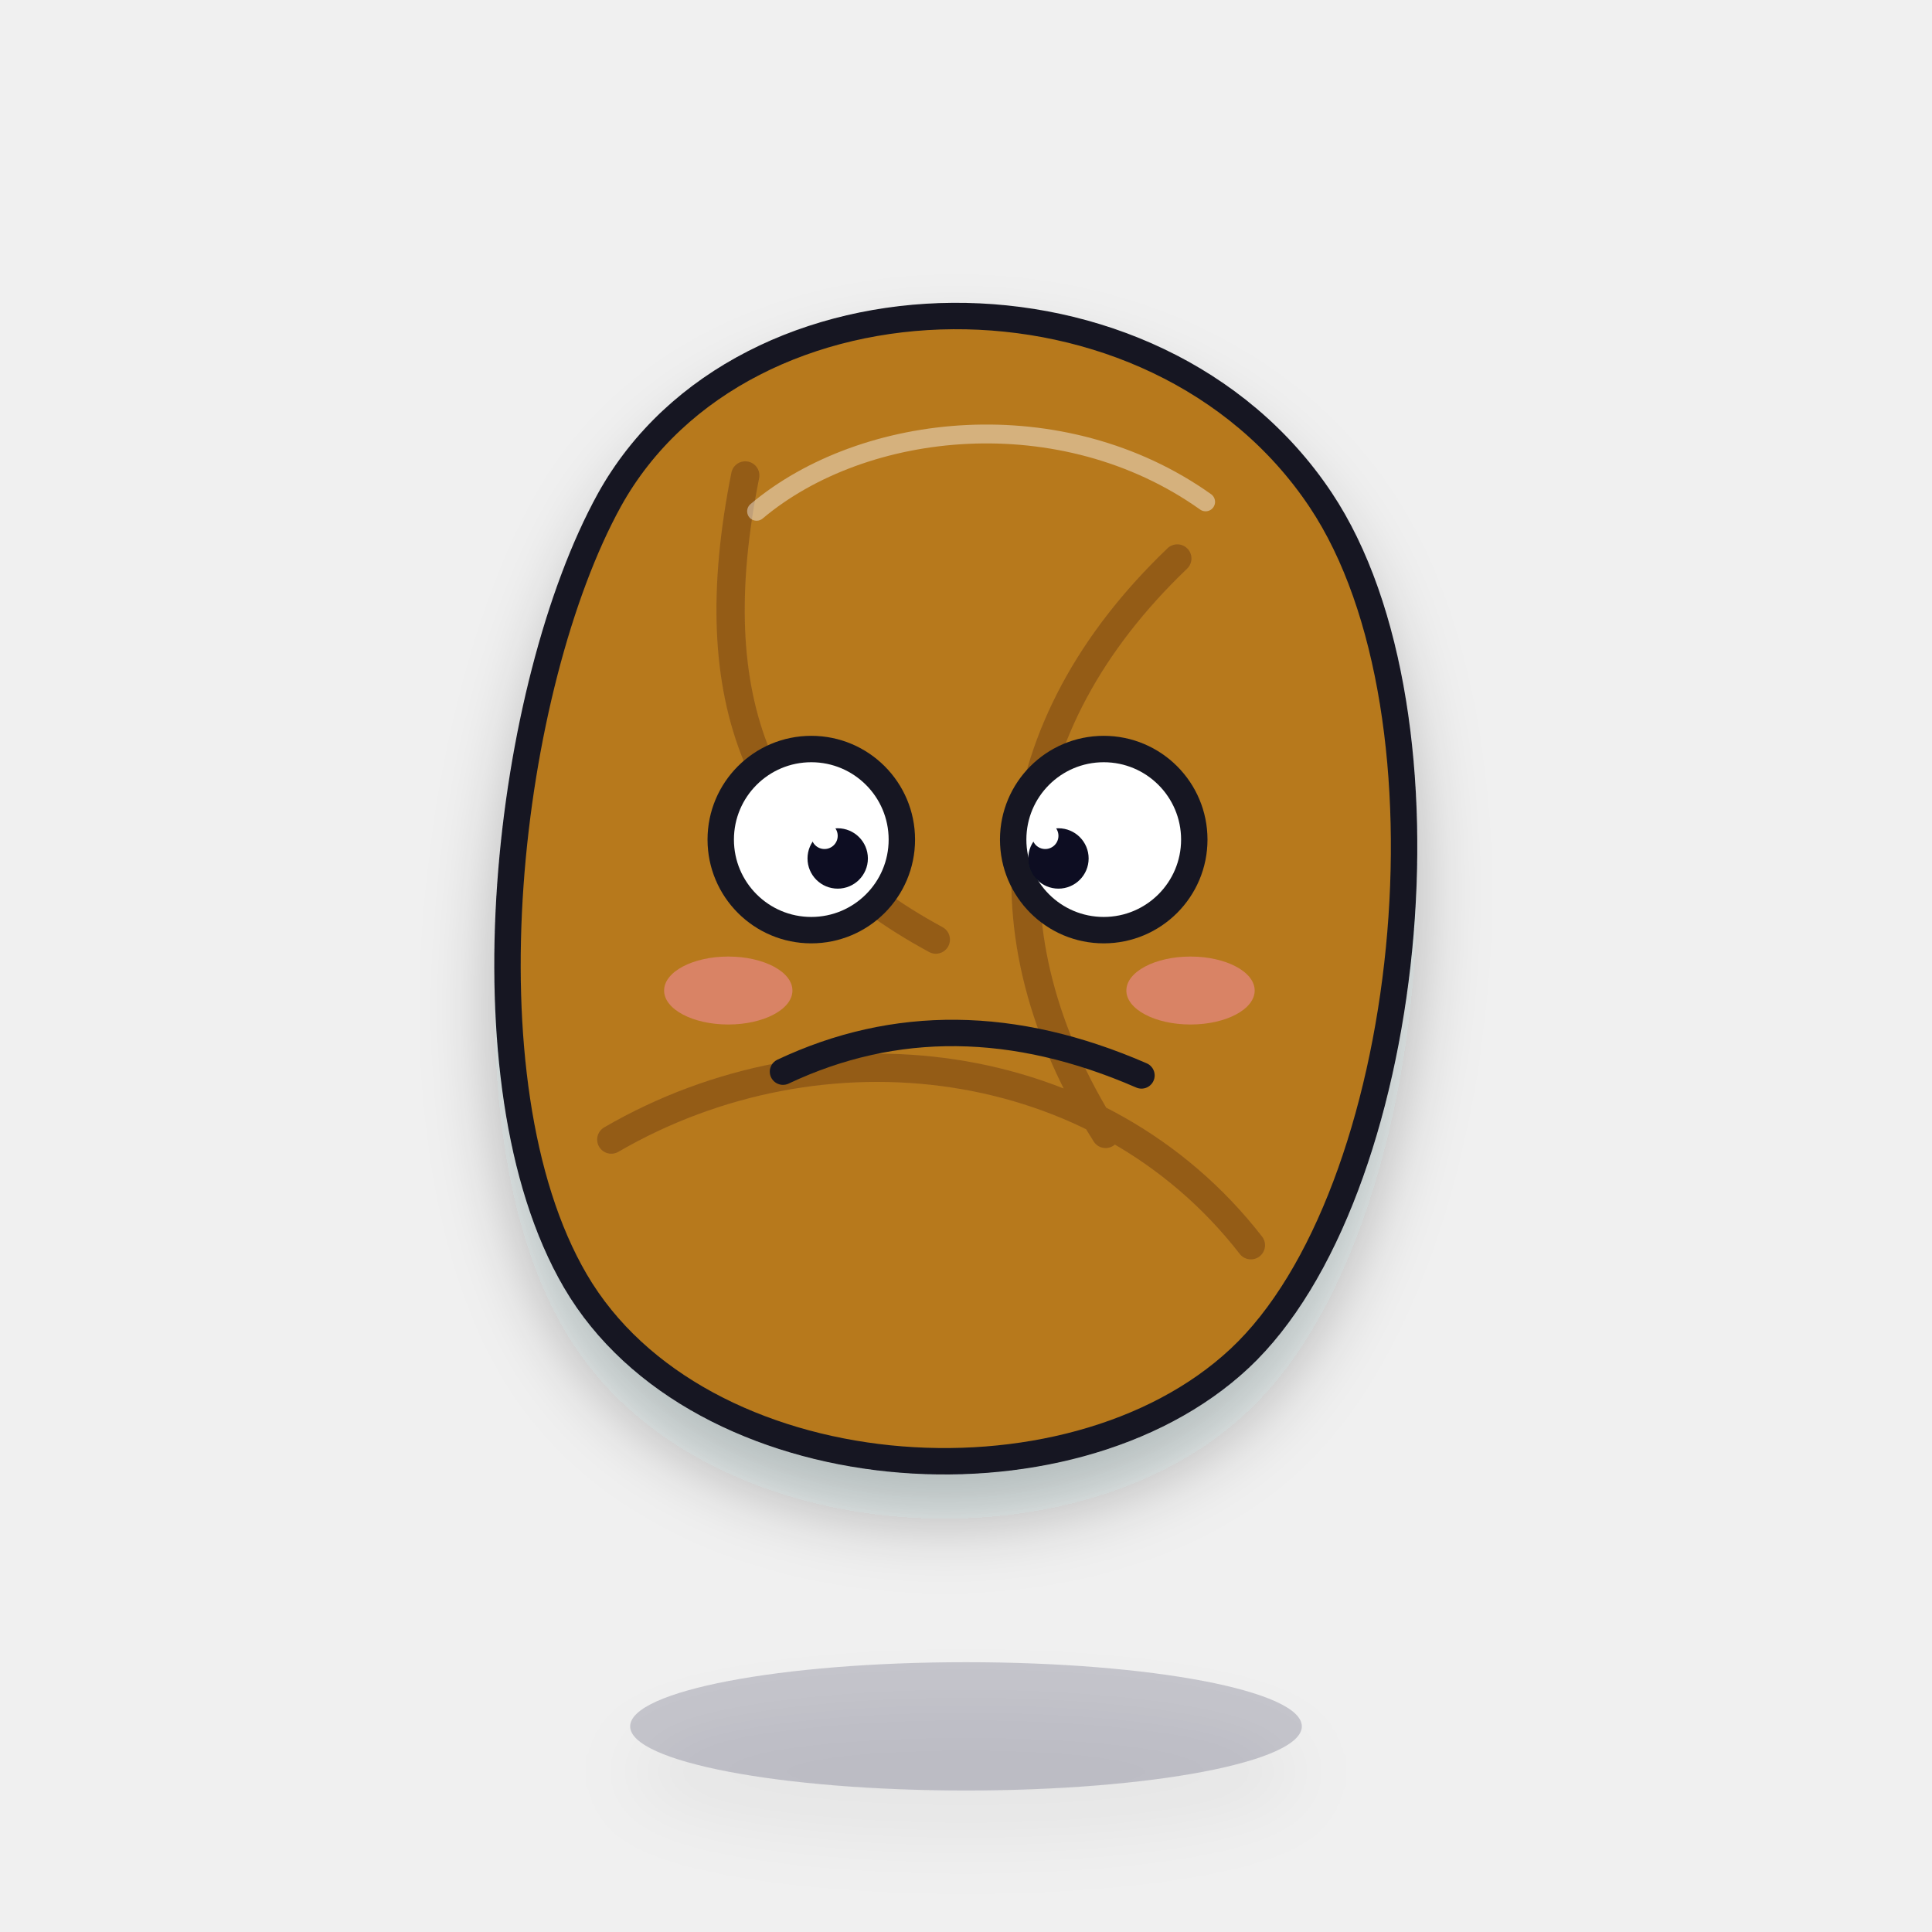
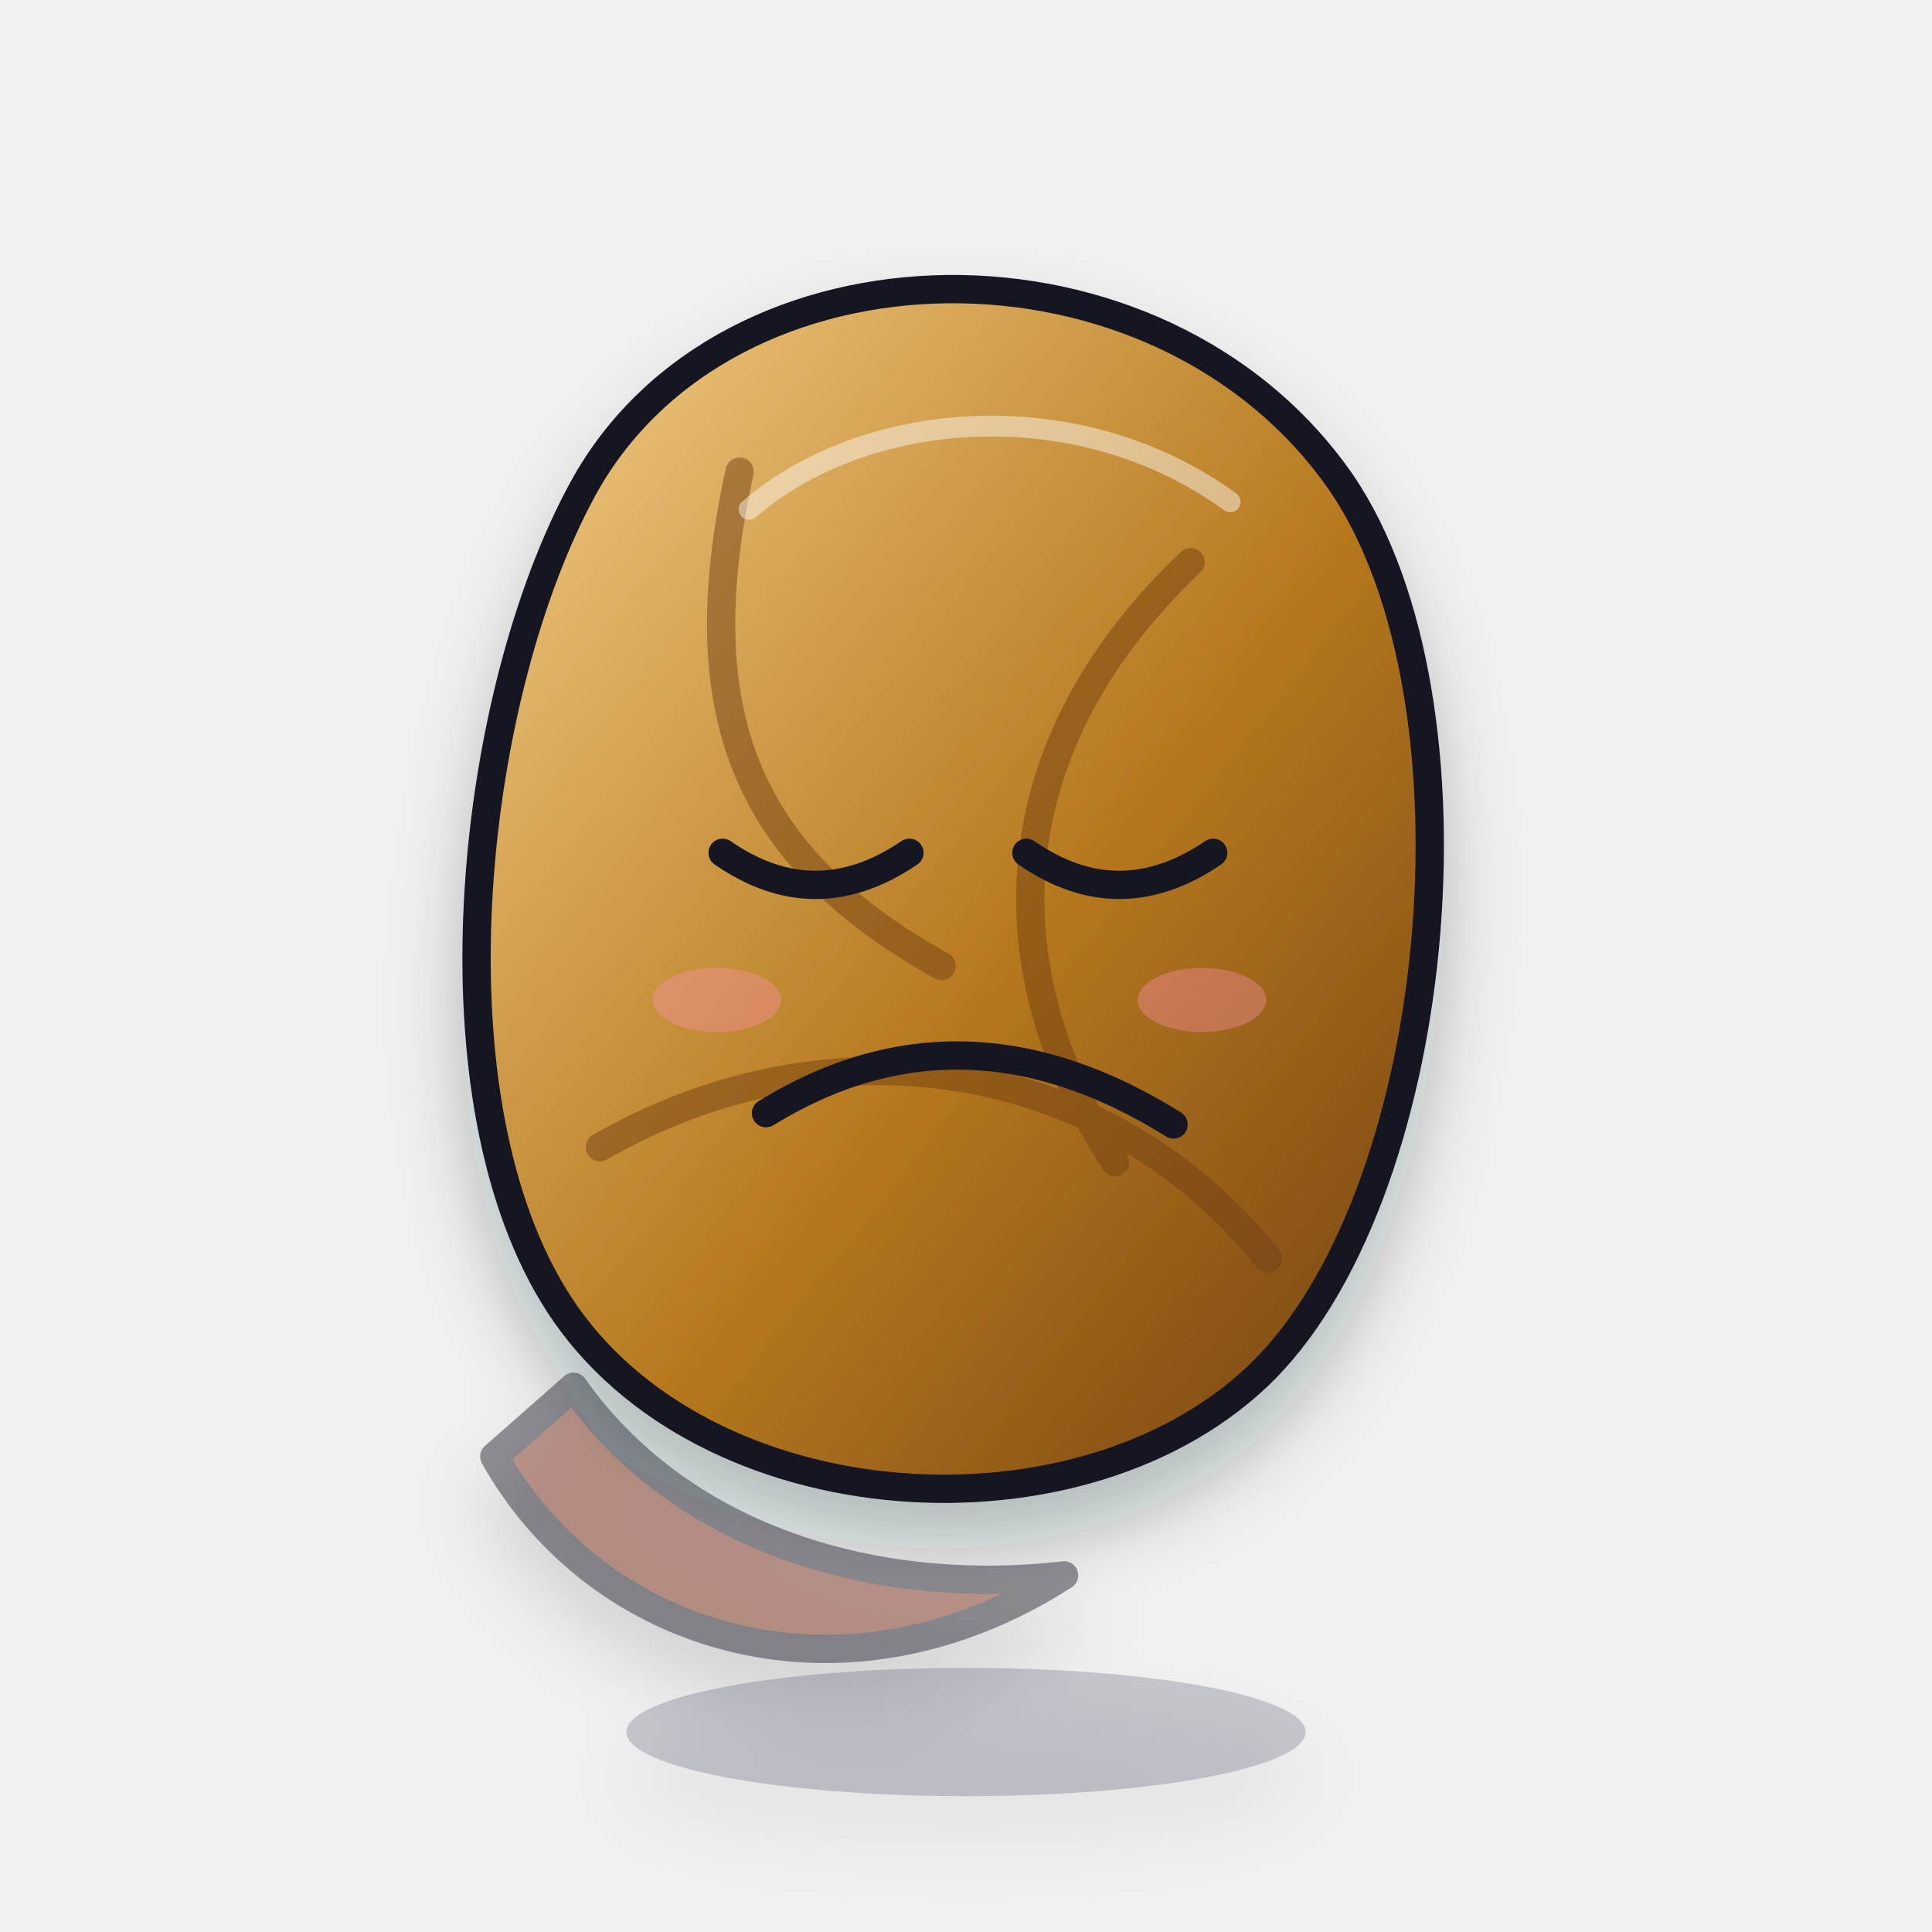
- <svg xmlns="http://www.w3.org/2000/svg" viewBox="0 0 1024 1024" role="img" aria-label="堅果牆" class="chibi-no-bg premium-detail">
+ <svg xmlns="http://www.w3.org/2000/svg" viewBox="0 0 1024 1024" role="img" aria-label="wallnut" class="chibi-no-bg premium-detail official-distinct-plant">
  <defs>
-     <linearGradient id="skin" x1="0" y1="0" x2="1" y2="1">
-       <stop offset="0" stop-color="#f2f0ff" />
-       <stop offset=".55" stop-color="#c8c3e8" />
-       <stop offset="1" stop-color="#928bb6" />
+     <linearGradient id="green" x1="0" y1="0" x2="1" y2="1">
+       <stop offset="0" stop-color="#e4ff9e" />
+       <stop offset=".45" stop-color="#55db63" />
+       <stop offset="1" stop-color="#138243" />
    </linearGradient>
-     <linearGradient id="leaf" x1="0" y1="0" x2="1" y2="1">
-       <stop offset="0" stop-color="#d9f99d" />
-       <stop offset=".5" stop-color="#4ade80" />
-       <stop offset="1" stop-color="#15803d" />
+     <linearGradient id="deepGreen" x1="0" y1="0" x2="1" y2="1">
+       <stop offset="0" stop-color="#58e27b" />
+       <stop offset="1" stop-color="#14532d" />
    </linearGradient>
-     <linearGradient id="gold" x1="0" y1="0" x2="1" y2="1">
-       <stop offset="0" stop-color="#fff1a6" />
-       <stop offset=".6" stop-color="#e0ad4b" />
-       <stop offset="1" stop-color="#9a6227" />
+     <linearGradient id="sun" x1="0" y1="0" x2="1" y2="1">
+       <stop offset="0" stop-color="#fff7ad" />
+       <stop offset=".55" stop-color="#facc15" />
+       <stop offset="1" stop-color="#d97706" />
    </linearGradient>
-     <linearGradient id="robe" x1="0" y1="0" x2="0" y2="1">
-       <stop offset="0" stop-color="#7f8cff" />
-       <stop offset="1" stop-color="#4246ae" />
+     <linearGradient id="nut" x1="0" y1="0" x2="1" y2="1">
+       <stop offset="0" stop-color="#f5d08b" />
+       <stop offset=".55" stop-color="#b7791f" />
+       <stop offset="1" stop-color="#713f12" />
    </linearGradient>
-     <linearGradient id="red" x1="0" y1="0" x2="0" y2="1">
-       <stop offset="0" stop-color="#ff8aa0" />
-       <stop offset="1" stop-color="#8e2440" />
-     </linearGradient>
-     <linearGradient id="blue" x1="0" y1="0" x2="0" y2="1">
-       <stop offset="0" stop-color="#4156c9" />
-       <stop offset="1" stop-color="#202970" />
+     <linearGradient id="fire" x1="0" y1="0" x2="1" y2="1">
+       <stop offset="0" stop-color="#fff7ad" />
+       <stop offset=".35" stop-color="#fb923c" />
+       <stop offset="1" stop-color="#b91c1c" />
    </linearGradient>
    <filter id="shadow" x="-40%" y="-40%" width="180%" height="180%">
      <feDropShadow dx="0" dy="24" stdDeviation="18" flood-color="#111827" flood-opacity=".25" />
    </filter>
    <filter id="glow" x="-80%" y="-80%" width="260%" height="260%">
-       <feGaussianBlur stdDeviation="10" result="b" />
+       <feGaussianBlur stdDeviation="13" result="b" />
      <feMerge>
        <feMergeNode in="b" />
        <feMergeNode in="SourceGraphic" />
      </feMerge>
    </filter>
-     <style>.line{stroke:#171922;stroke-width:14;stroke-linecap:round;stroke-linejoin:round}.thin{stroke:#171922;stroke-width:8;stroke-linecap:round;stroke-linejoin:round}.soft{stroke:#fff;stroke-width:10;stroke-linecap:round;opacity:.42}.float{animation:bob 1.8s ease-in-out infinite alternate;transform-origin:512px 675px}.run{animation:run .72s ease-in-out infinite alternate;transform-origin:512px 700px}.blink{animation:blink 3.4s infinite;transform-origin:center}.shine{animation:shine 1.5s ease-in-out infinite alternate}.cheek{fill:#ff8fb1;opacity:.48}@keyframes bob{from{transform:translateY(7px)}to{transform:translateY(-8px)}}@keyframes run{from{transform:translateY(6px) rotate(-2deg)}to{transform:translateY(-7px) rotate(2deg)}}@keyframes blink{0%,92%,100%{transform:scaleY(1)}95%{transform:scaleY(.12)}}@keyframes shine{from{opacity:.45}to{opacity:1}}</style>
+     <style>.line{stroke:#141821;stroke-width:15;stroke-linecap:round;stroke-linejoin:round}.thin{stroke:#141821;stroke-width:8;stroke-linecap:round;stroke-linejoin:round}.soft{stroke:#fff;stroke-width:11;stroke-linecap:round;opacity:.45}.float{animation:bob 1.8s ease-in-out infinite alternate;transform-origin:512px 720px}.blink{animation:blink 3.4s infinite;transform-origin:center}.shine{animation:shine 1.2s ease-in-out infinite alternate}@keyframes bob{from{transform:translateY(7px)}to{transform:translateY(-8px)}}@keyframes blink{0%,92%,100%{transform:scaleY(1)}95%{transform:scaleY(.12)}}@keyframes shine{from{opacity:.55;transform:scale(.98)}to{opacity:1;transform:scale(1.04)}}</style>
  </defs>
  <g class="float" filter="url(#shadow)">
-     <ellipse cx="512" cy="915" rx="178" ry="34" fill="#0f172a" opacity=".18" />
-     <path class="line" fill="#b7791f" d="M323 265c71-128 289-132 377 0 76 114 49 369-43 455-91 85-287 70-352-41-62-106-36-316 18-414z" />
-     <path d="M395 252c-24 120 7 195 101 246M324 604c112-65 259-47 339 56M624 296c-93 89-105 199-38 305" fill="none" stroke="#713f12" stroke-width="15" stroke-linecap="round" opacity=".5" />
-     <path class="soft" fill="none" d="M401 271c57-48 162-59 238-5" />
-     <g class="blink">
-       <circle class="line" cx="430" cy="445" r="48" fill="#fff" />
-       <circle class="line" cx="585" cy="445" r="48" fill="#fff" />
-       <circle cx="444" cy="455" r="16" fill="#0b1020" />
-       <circle cx="561" cy="455" r="16" fill="#0b1020" />
-       <circle cx="437" cy="443" r="7" fill="#fff" />
-       <circle cx="554" cy="443" r="7" fill="#fff" />
-     </g>
-     <ellipse class="cheek" cx="386" cy="525" rx="34" ry="18" />
-     <ellipse class="cheek" cx="631" cy="525" rx="34" ry="18" />
-     <path d="M415 568q89-42 190 2" fill="none" stroke="#171922" stroke-width="14" stroke-linecap="round" />
+     <ellipse cx="512" cy="918" rx="180" ry="34" fill="#0f172a" opacity=".18" />
+     <path class="line" fill="url(#nut)" d="M309 259c76-139 306-142 402-3 79 116 54 381-45 474-98 92-301 76-373-44-67-111-43-319 16-427z" />
+     <path d="M392 250c-28 128 3 204 107 262M318 608c122-70 268-48 354 59M631 298c-98 93-111 209-40 318" fill="none" stroke="#713f12" stroke-width="15" stroke-linecap="round" opacity=".5" />
+     <path class="soft" fill="none" d="M397 270c61-53 174-63 255-4" />
+     <path d="M383 452q49 34 99 0M544 452q49 34 99 0" fill="none" stroke="#141821" stroke-width="15" stroke-linecap="round" />
+     <ellipse cx="380" cy="530" rx="34" ry="17" fill="#ff8fb1" opacity=".36" />
+     <ellipse cx="637" cy="530" rx="34" ry="17" fill="#ff8fb1" opacity=".36" />
+     <path d="M406 590q104-64 216 6" fill="none" stroke="#171922" stroke-width="15" stroke-linecap="round" />
+     <path class="line" fill="#7c2d12" opacity=".45" d="M304 735c54 77 154 112 260 100-117 75-247 35-302-63z" />
  </g>
</svg>
